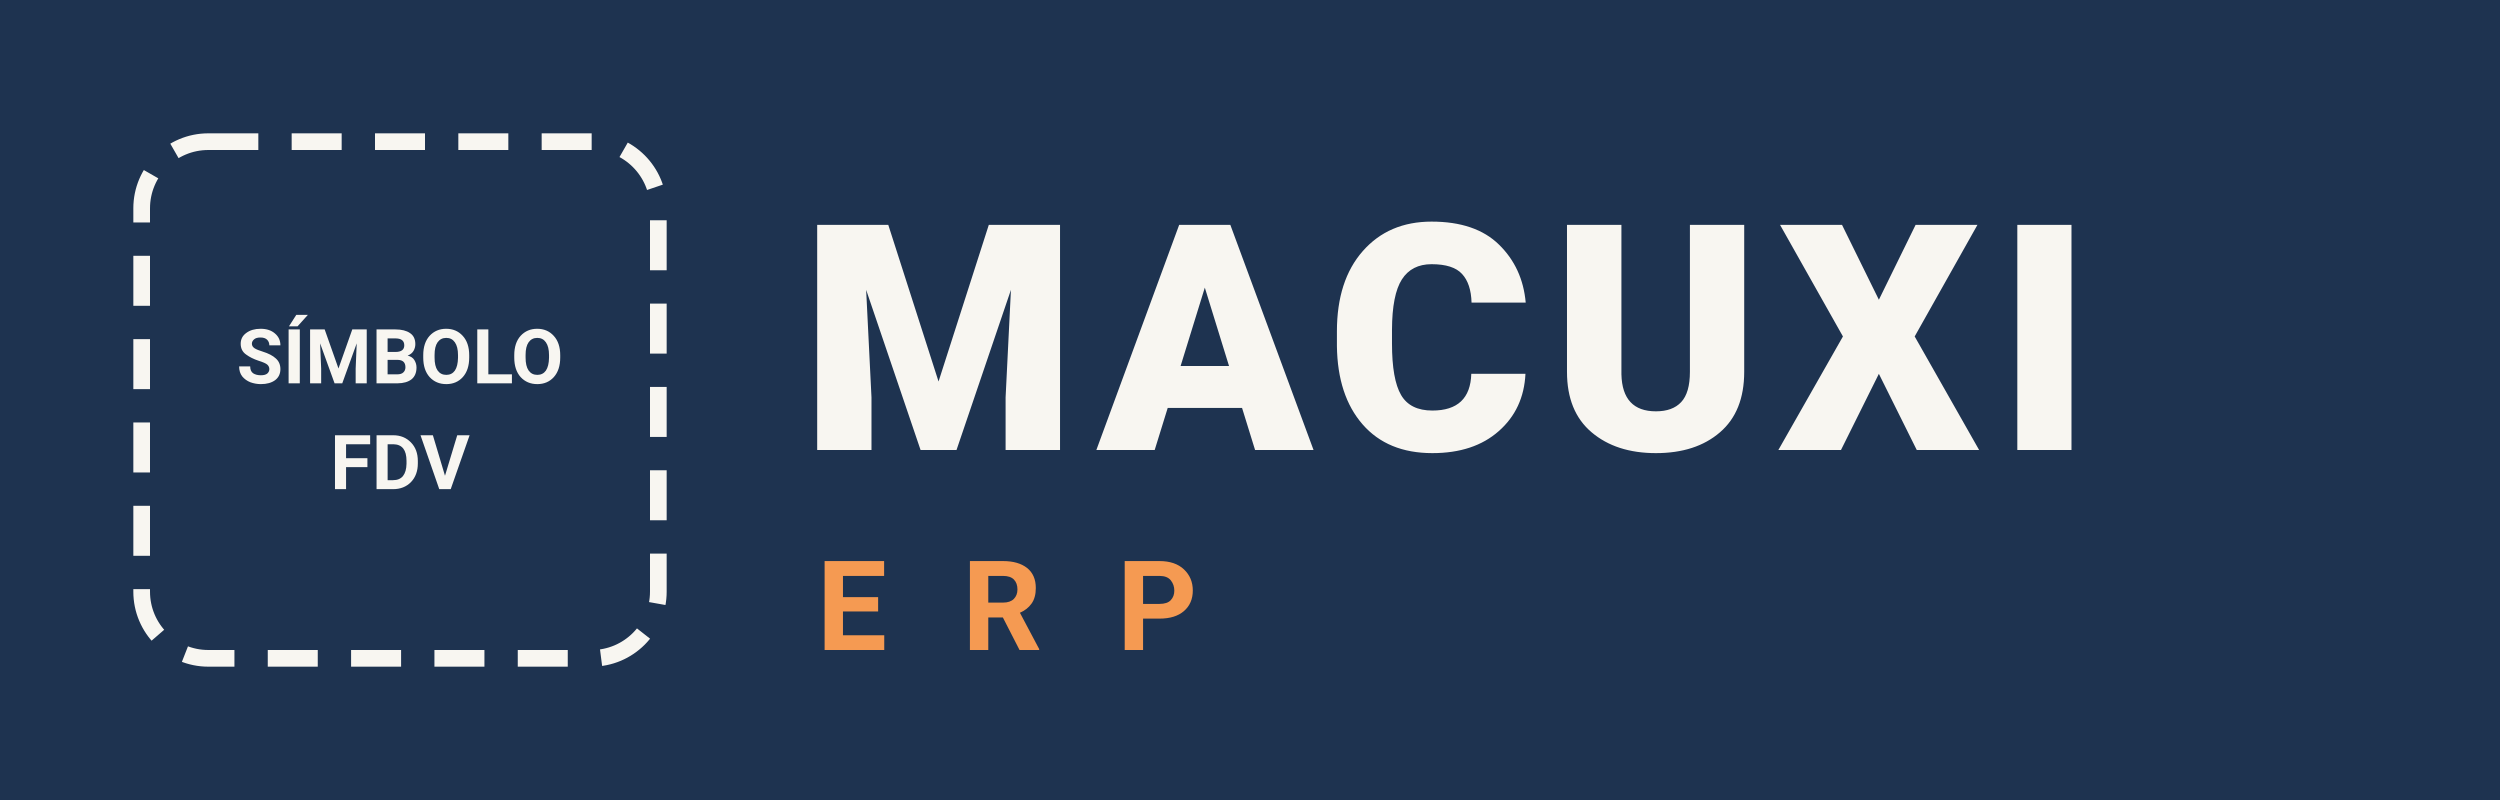
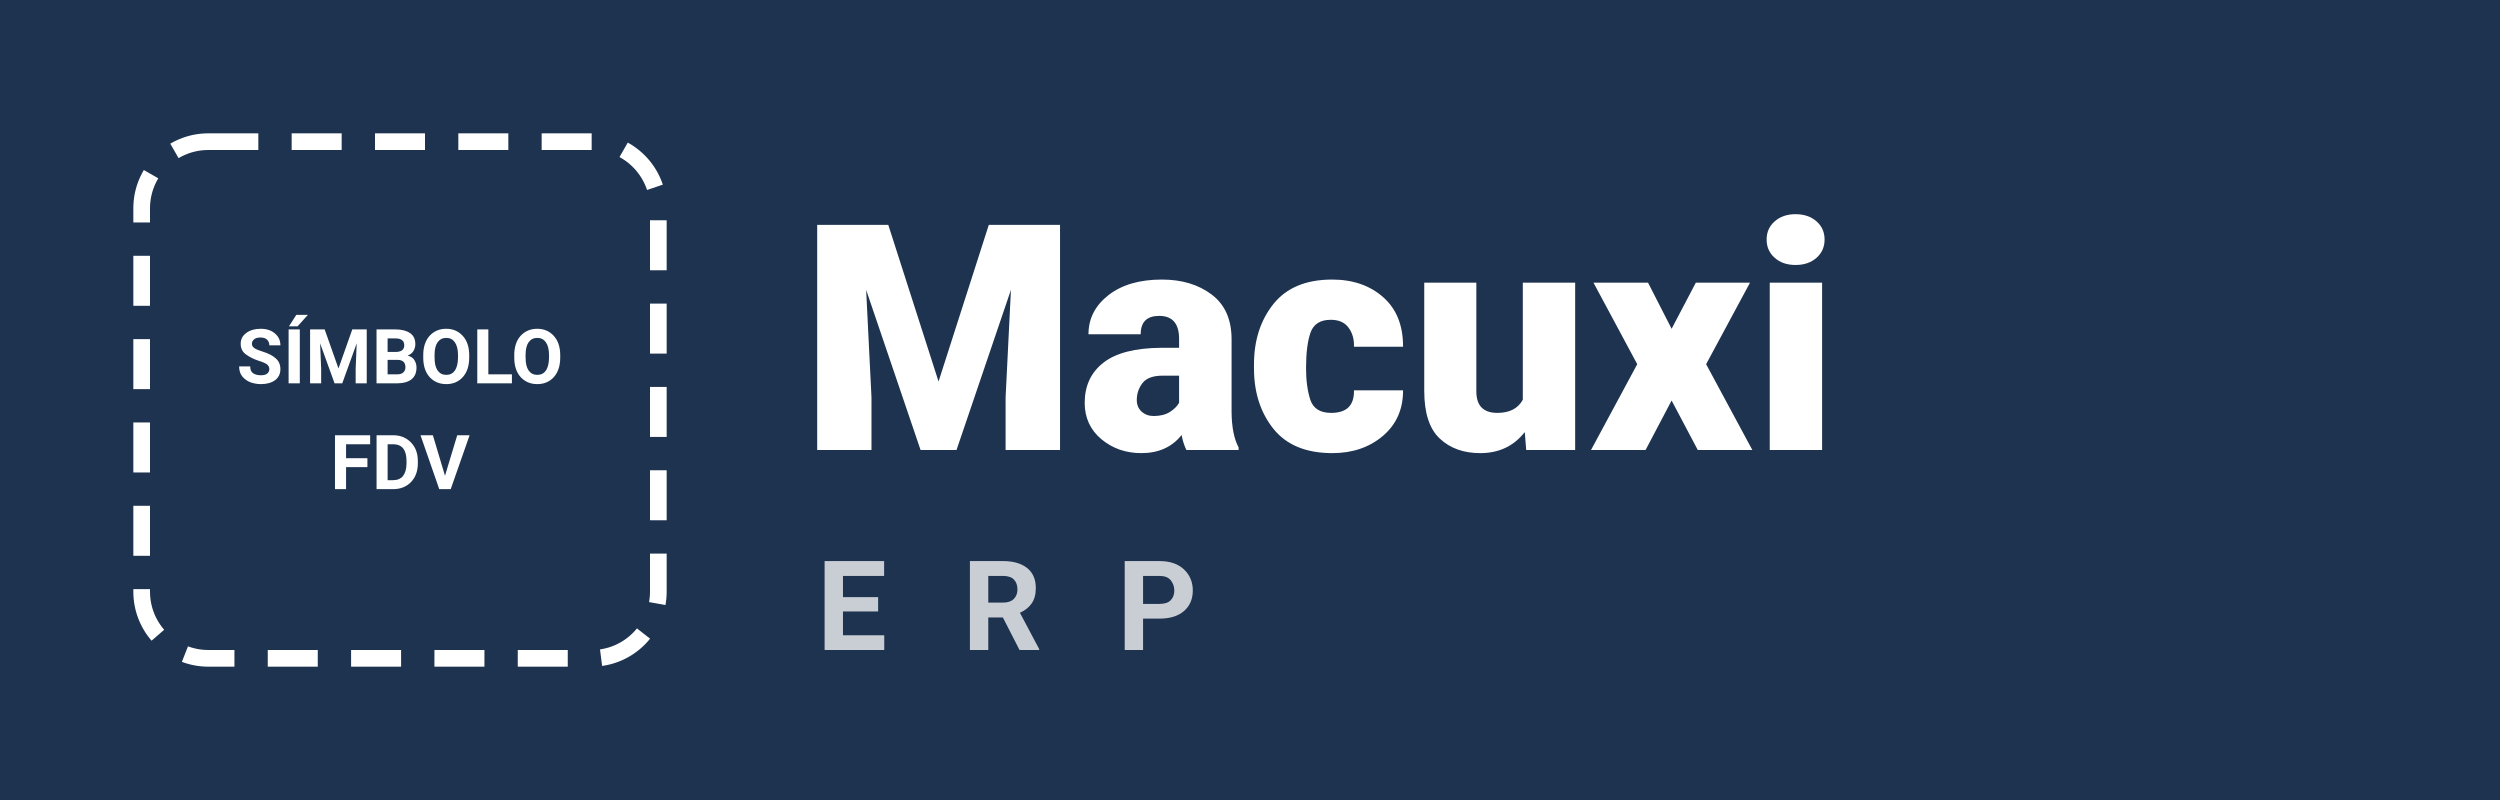
<svg xmlns="http://www.w3.org/2000/svg" width="300" height="96" viewBox="0 0 300 96" role="img" aria-labelledby="t" font-family="system-ui, 'Segoe UI', Roboto, Arial, sans-serif">
  <rect width="300" height="96" fill="#1E3350" />
  <g id="simbolo-fdv-a-conferir">
-     <rect x="17" y="17" width="62" height="62" rx="8" fill="none" stroke="#F8F6F1" stroke-width="2" stroke-dasharray="6 4" />
-     <text x="48" y="46" font-size="9.1" font-weight="700" fill="#F8F6F1" text-anchor="middle">SÍMBOLO</text>
-     <text x="48" y="58.7" font-size="9.1" font-weight="700" fill="#F8F6F1" text-anchor="middle">FDV</text>
+     <rect x="17" y="17" width="62" height="62" rx="8" fill="none" stroke="#FFFFFF" stroke-width="2" stroke-dasharray="6 4" />
+     <text x="48" y="46" font-size="9.1" font-weight="700" fill="#FFFFFF" text-anchor="middle">SÍMBOLO</text>
+     <text x="48" y="58.7" font-size="9.1" font-weight="700" fill="#FFFFFF" text-anchor="middle">FDV</text>
  </g>
-   <text x="96" y="54" font-size="38" font-weight="800" letter-spacing="2" fill="#F8F6F1">MACUXI</text>
-   <text x="98" y="78" font-size="15" font-weight="700" letter-spacing="9" fill="#F59A52">ERP</text>
+   <text x="96" y="54" font-size="38" font-weight="800" letter-spacing="0" fill="#FFFFFF">Macuxi</text>
+   <text x="98" y="78" font-size="15" font-weight="700" letter-spacing="9" fill="#C9CED5">ERP</text>
</svg>
